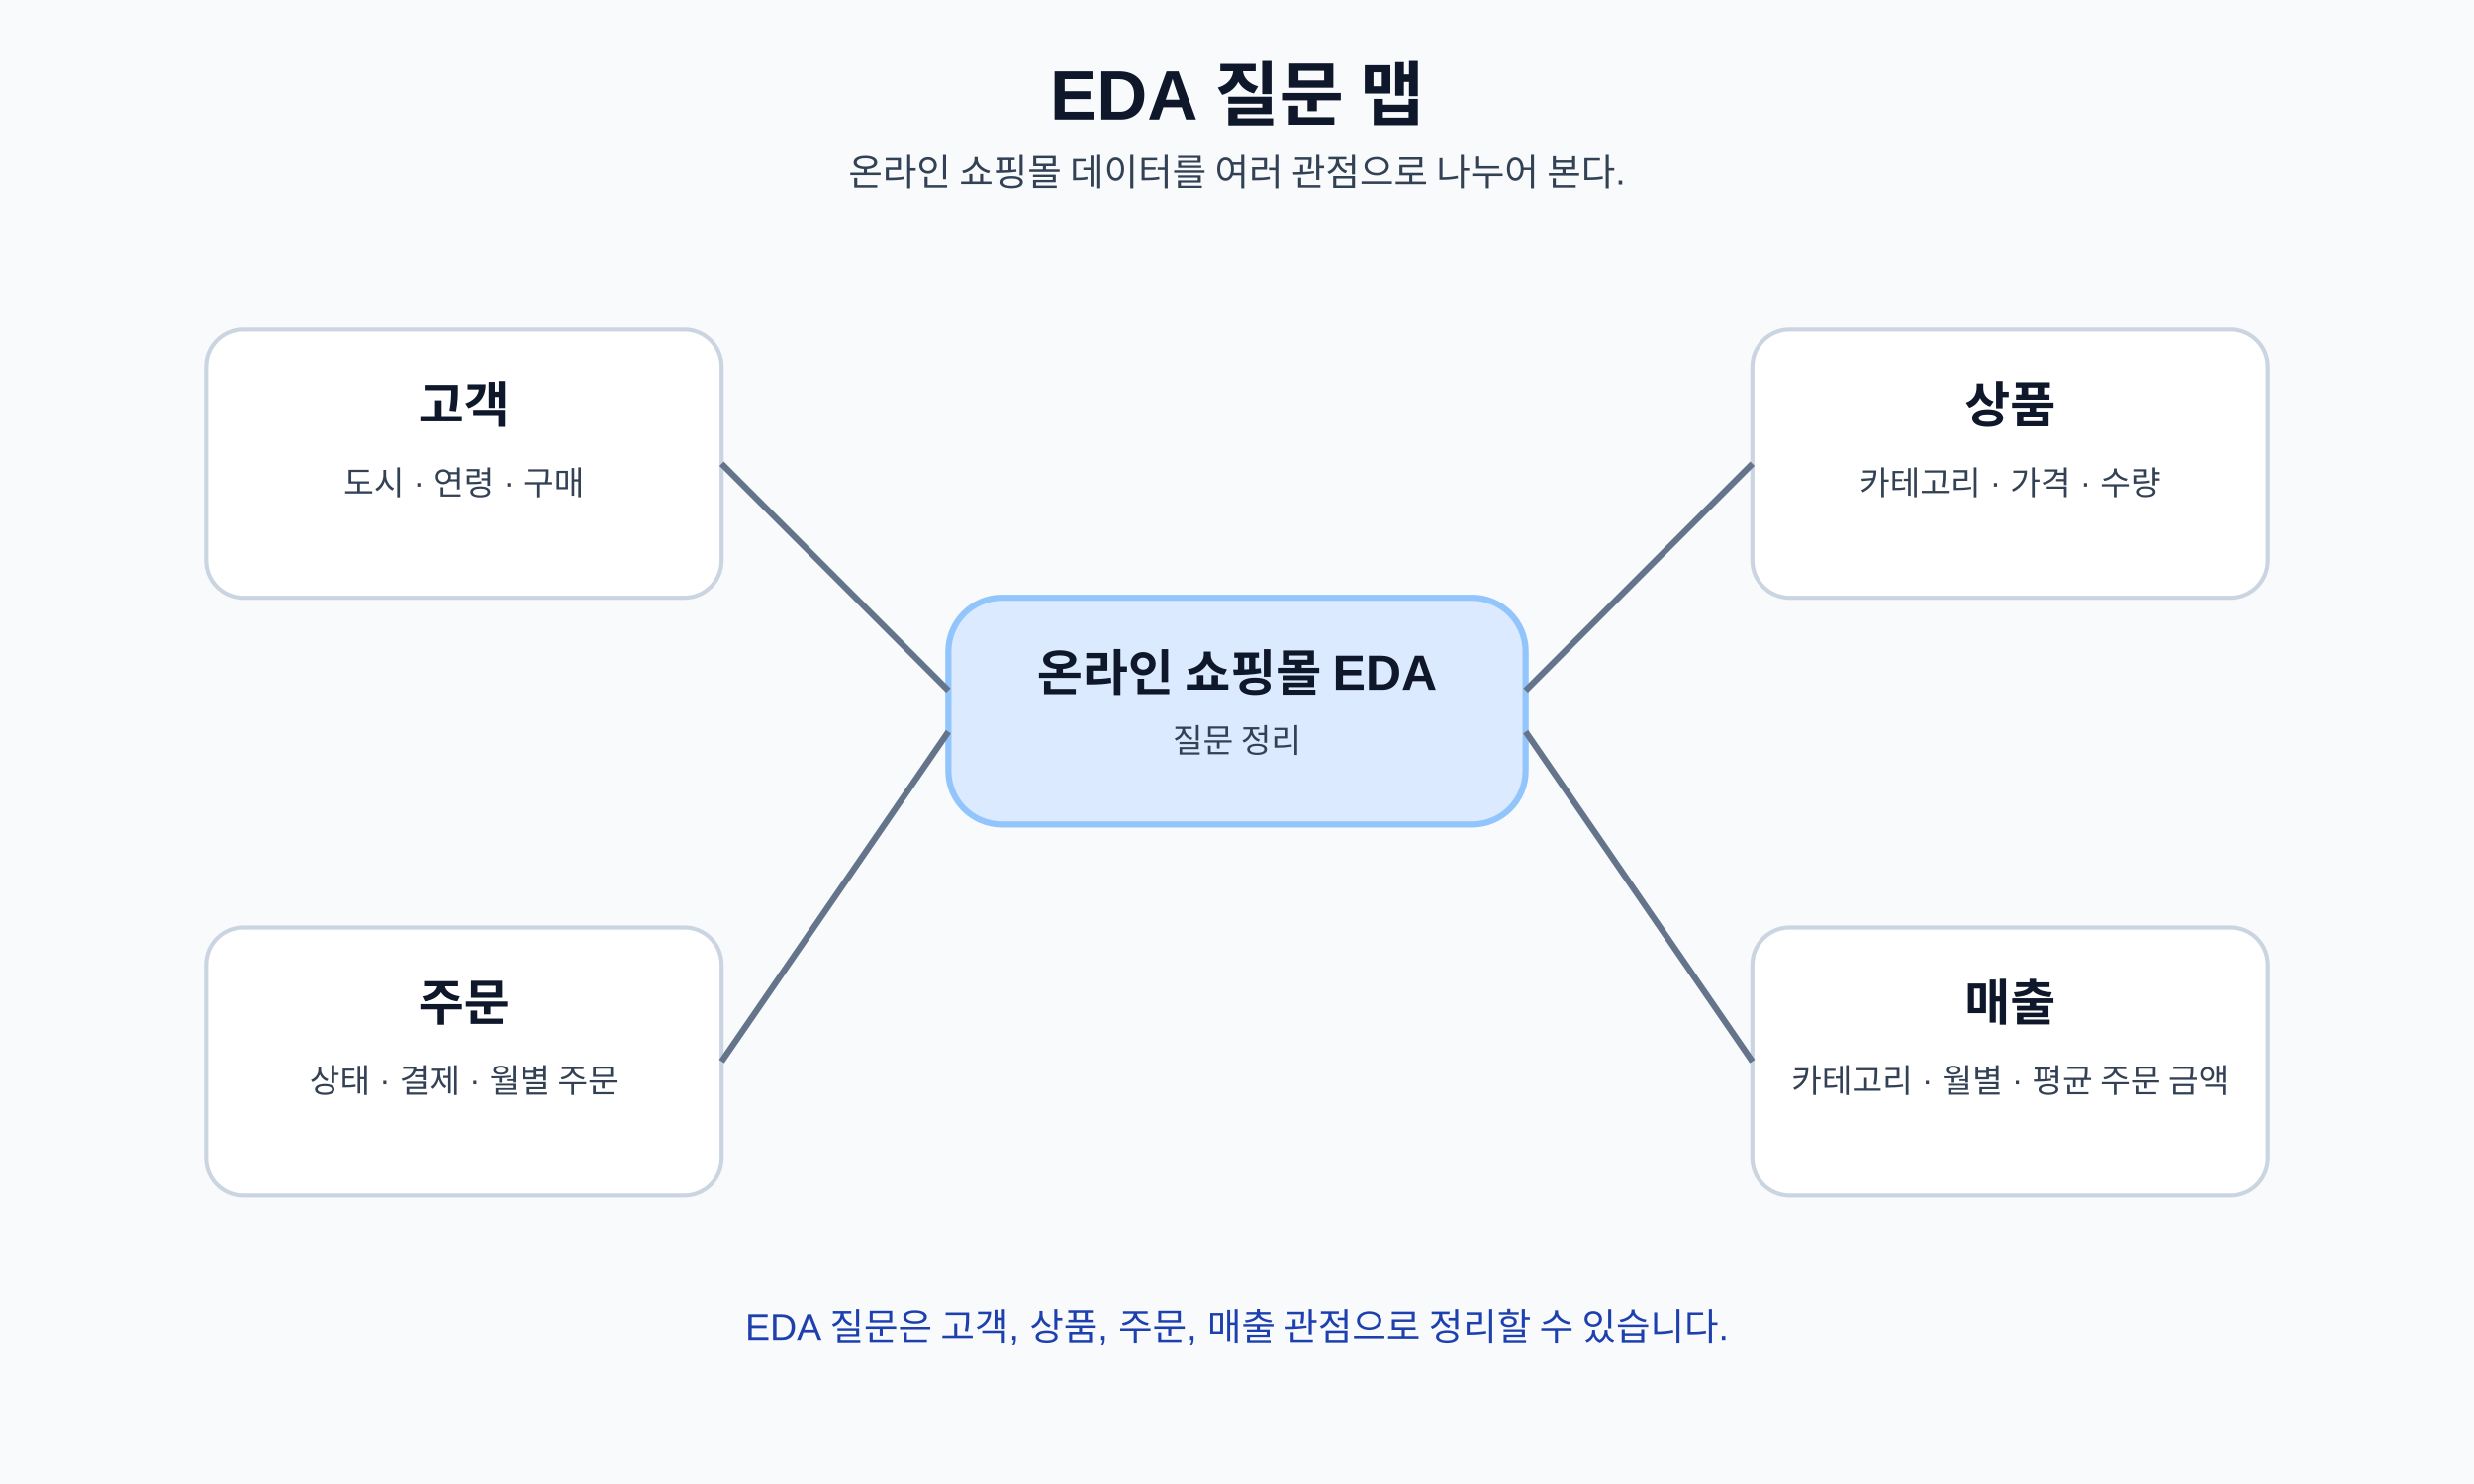
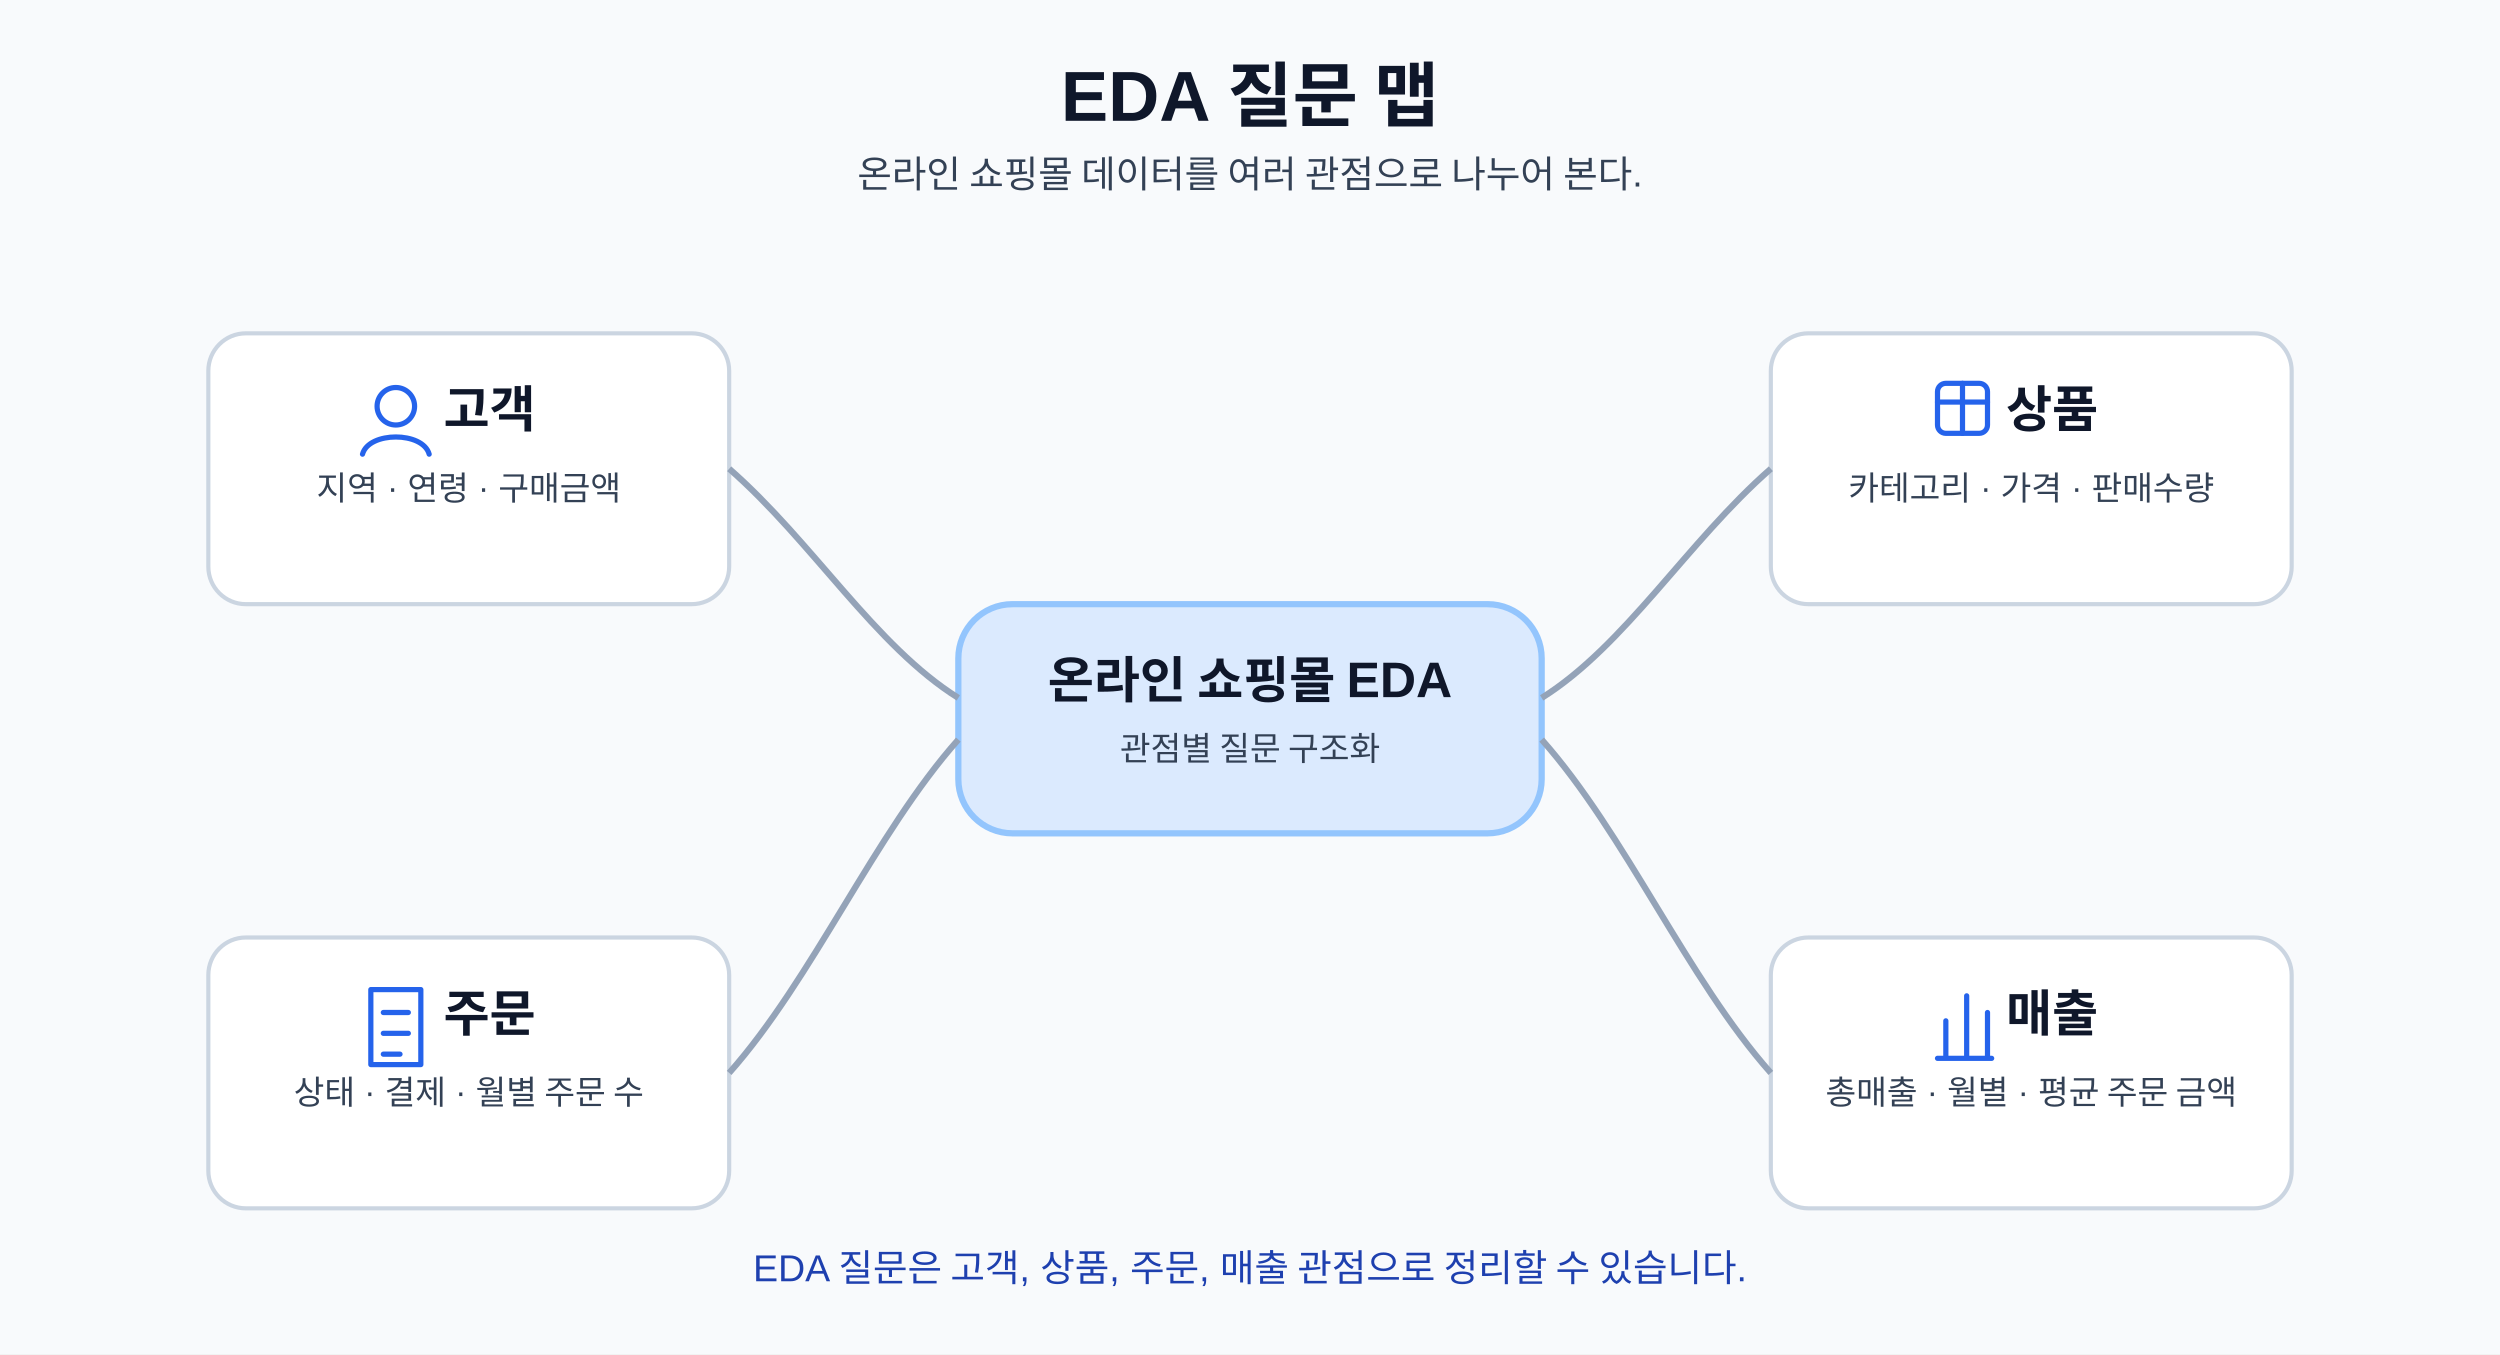
- <svg xmlns="http://www.w3.org/2000/svg" width="1200" height="720" viewBox="0 0 1200 720">
+ <svg xmlns="http://www.w3.org/2000/svg" width="1200" height="650" viewBox="0 0 1200 650">
  <defs>
    <style>
-       .bg{fill:#f8fafc}.title{font:700 34px Arial,'Noto Sans KR','Malgun Gothic',sans-serif;fill:#0f172a}.sub{font:500 18px Arial,'Noto Sans KR','Malgun Gothic',sans-serif;fill:#334155}.hub{fill:#dbeafe;stroke:#93c5fd;stroke-width:3;rx:26;ry:26}.card{fill:#ffffff;stroke:#cbd5e1;stroke-width:2;rx:18;ry:18}.head{font:700 24px Arial,'Noto Sans KR','Malgun Gothic',sans-serif;fill:#0f172a}.txt{font:500 16px Arial,'Noto Sans KR','Malgun Gothic',sans-serif;fill:#334155}.line{stroke:#64748b;stroke-width:3}.footer{font:500 18px Arial,'Noto Sans KR','Malgun Gothic',sans-serif;fill:#1e40af}
+       .bg{fill:#f8fafc}.title{font:700 34px Arial,'Noto Sans KR','Malgun Gothic',sans-serif;fill:#0f172a}.sub{font:500 18px Arial,'Noto Sans KR','Malgun Gothic',sans-serif;fill:#334155}.hub{fill:#dbeafe;stroke:#93c5fd;stroke-width:3;rx:26;ry:26}.card{fill:#ffffff;stroke:#cbd5e1;stroke-width:2;rx:18;ry:18}.head{font:700 24px Arial,'Noto Sans KR','Malgun Gothic',sans-serif;fill:#0f172a}.txt{font:500 16px Arial,'Noto Sans KR','Malgun Gothic',sans-serif;fill:#334155}.line{fill:none;stroke:#94a3b8;stroke-width:3}.icon{fill:none;stroke:#2563eb;stroke-width:2.5;stroke-linecap:round;stroke-linejoin:round}.footer{font:500 18px Arial,'Noto Sans KR','Malgun Gothic',sans-serif;fill:#1e40af}
    </style>
  </defs>
-   <rect class="bg" width="1200" height="720" />
+   <rect class="bg" width="1200" height="650" />
  <text x="600" y="58" text-anchor="middle" class="title">EDA 질문 맵</text>
  <text x="600" y="90" text-anchor="middle" class="sub">온라인 쇼핑몰 데이터를 여러 관점으로 나누어 본다.</text>
  <rect x="460" y="290" width="280" height="110" class="hub" />
  <text x="600" y="335" text-anchor="middle" class="head">온라인 쇼핑몰 EDA</text>
-   <text x="600" y="365" text-anchor="middle" class="txt">질문 정리</text>
+   <text x="600" y="365" text-anchor="middle" class="txt">관점별 질문 구조화</text>
  <rect x="100" y="160" width="250" height="130" class="card" />
-   <text x="225" y="205" text-anchor="middle" class="head">고객</text>
-   <text x="225" y="240" text-anchor="middle" class="txt">도시 · 연령 · 구매</text>
+   <circle class="icon" cx="190" cy="195" r="9" />
+   <path class="icon" d="M174 218 C177 207, 203 207, 206 218" />
+   <text x="235" y="205" text-anchor="middle" class="head">고객</text>
+   <text x="225" y="240" text-anchor="middle" class="txt">지역 · 연령 · 구매금액</text>
  <rect x="850" y="160" width="250" height="130" class="card" />
-   <text x="975" y="205" text-anchor="middle" class="head">상품</text>
-   <text x="975" y="240" text-anchor="middle" class="txt">카테고리 · 가격 · 수량</text>
+   <rect class="icon" x="930" y="184" width="24" height="24" rx="4" />
+   <path class="icon" d="M930 193 H954 M942 184 V208" />
+   <text x="985" y="205" text-anchor="middle" class="head">상품</text>
+   <text x="975" y="240" text-anchor="middle" class="txt">카테고리 · 가격 · 판매수량</text>
  <rect x="100" y="450" width="250" height="130" class="card" />
-   <text x="225" y="495" text-anchor="middle" class="head">주문</text>
-   <text x="225" y="530" text-anchor="middle" class="txt">상태 · 결제 · 월별 주문</text>
+   <path class="icon" d="M178 475 H202 V511 H178 Z M184 486 H196 M184 496 H196 M184 506 H192" />
+   <text x="235" y="495" text-anchor="middle" class="head">주문</text>
+   <text x="225" y="530" text-anchor="middle" class="txt">상태 · 결제 · 월별 주문 수</text>
  <rect x="850" y="450" width="250" height="130" class="card" />
-   <text x="975" y="495" text-anchor="middle" class="head">매출</text>
-   <text x="975" y="530" text-anchor="middle" class="txt">카테고리 · 월별 · 평균 주문 금액</text>
-   <line x1="460" y1="335" x2="350" y2="225" class="line" />
-   <line x1="740" y1="335" x2="850" y2="225" class="line" />
-   <line x1="460" y1="355" x2="350" y2="515" class="line" />
-   <line x1="740" y1="355" x2="850" y2="515" class="line" />
-   <text x="600" y="650" text-anchor="middle" class="footer">EDA 질문은 고객, 상품, 주문, 매출 관점으로 정리할 수 있습니다.</text>
+   <path class="icon" d="M930 508 H956 M934 508 V490 M944 508 V478 M954 508 V486" />
+   <text x="985" y="495" text-anchor="middle" class="head">매출</text>
+   <text x="975" y="530" text-anchor="middle" class="txt">총매출 · 월별 · 평균 주문 금액</text>
+   <path d="M460 335 C420 310, 390 260, 350 225" class="line" />
+   <path d="M740 335 C780 310, 810 260, 850 225" class="line" />
+   <path d="M460 355 C420 400, 390 470, 350 515" class="line" />
+   <path d="M740 355 C780 400, 810 470, 850 515" class="line" />
+   <text x="600" y="615" text-anchor="middle" class="footer">EDA 질문은 고객, 상품, 주문, 매출 관점으로 정리할 수 있습니다.</text>
</svg>
